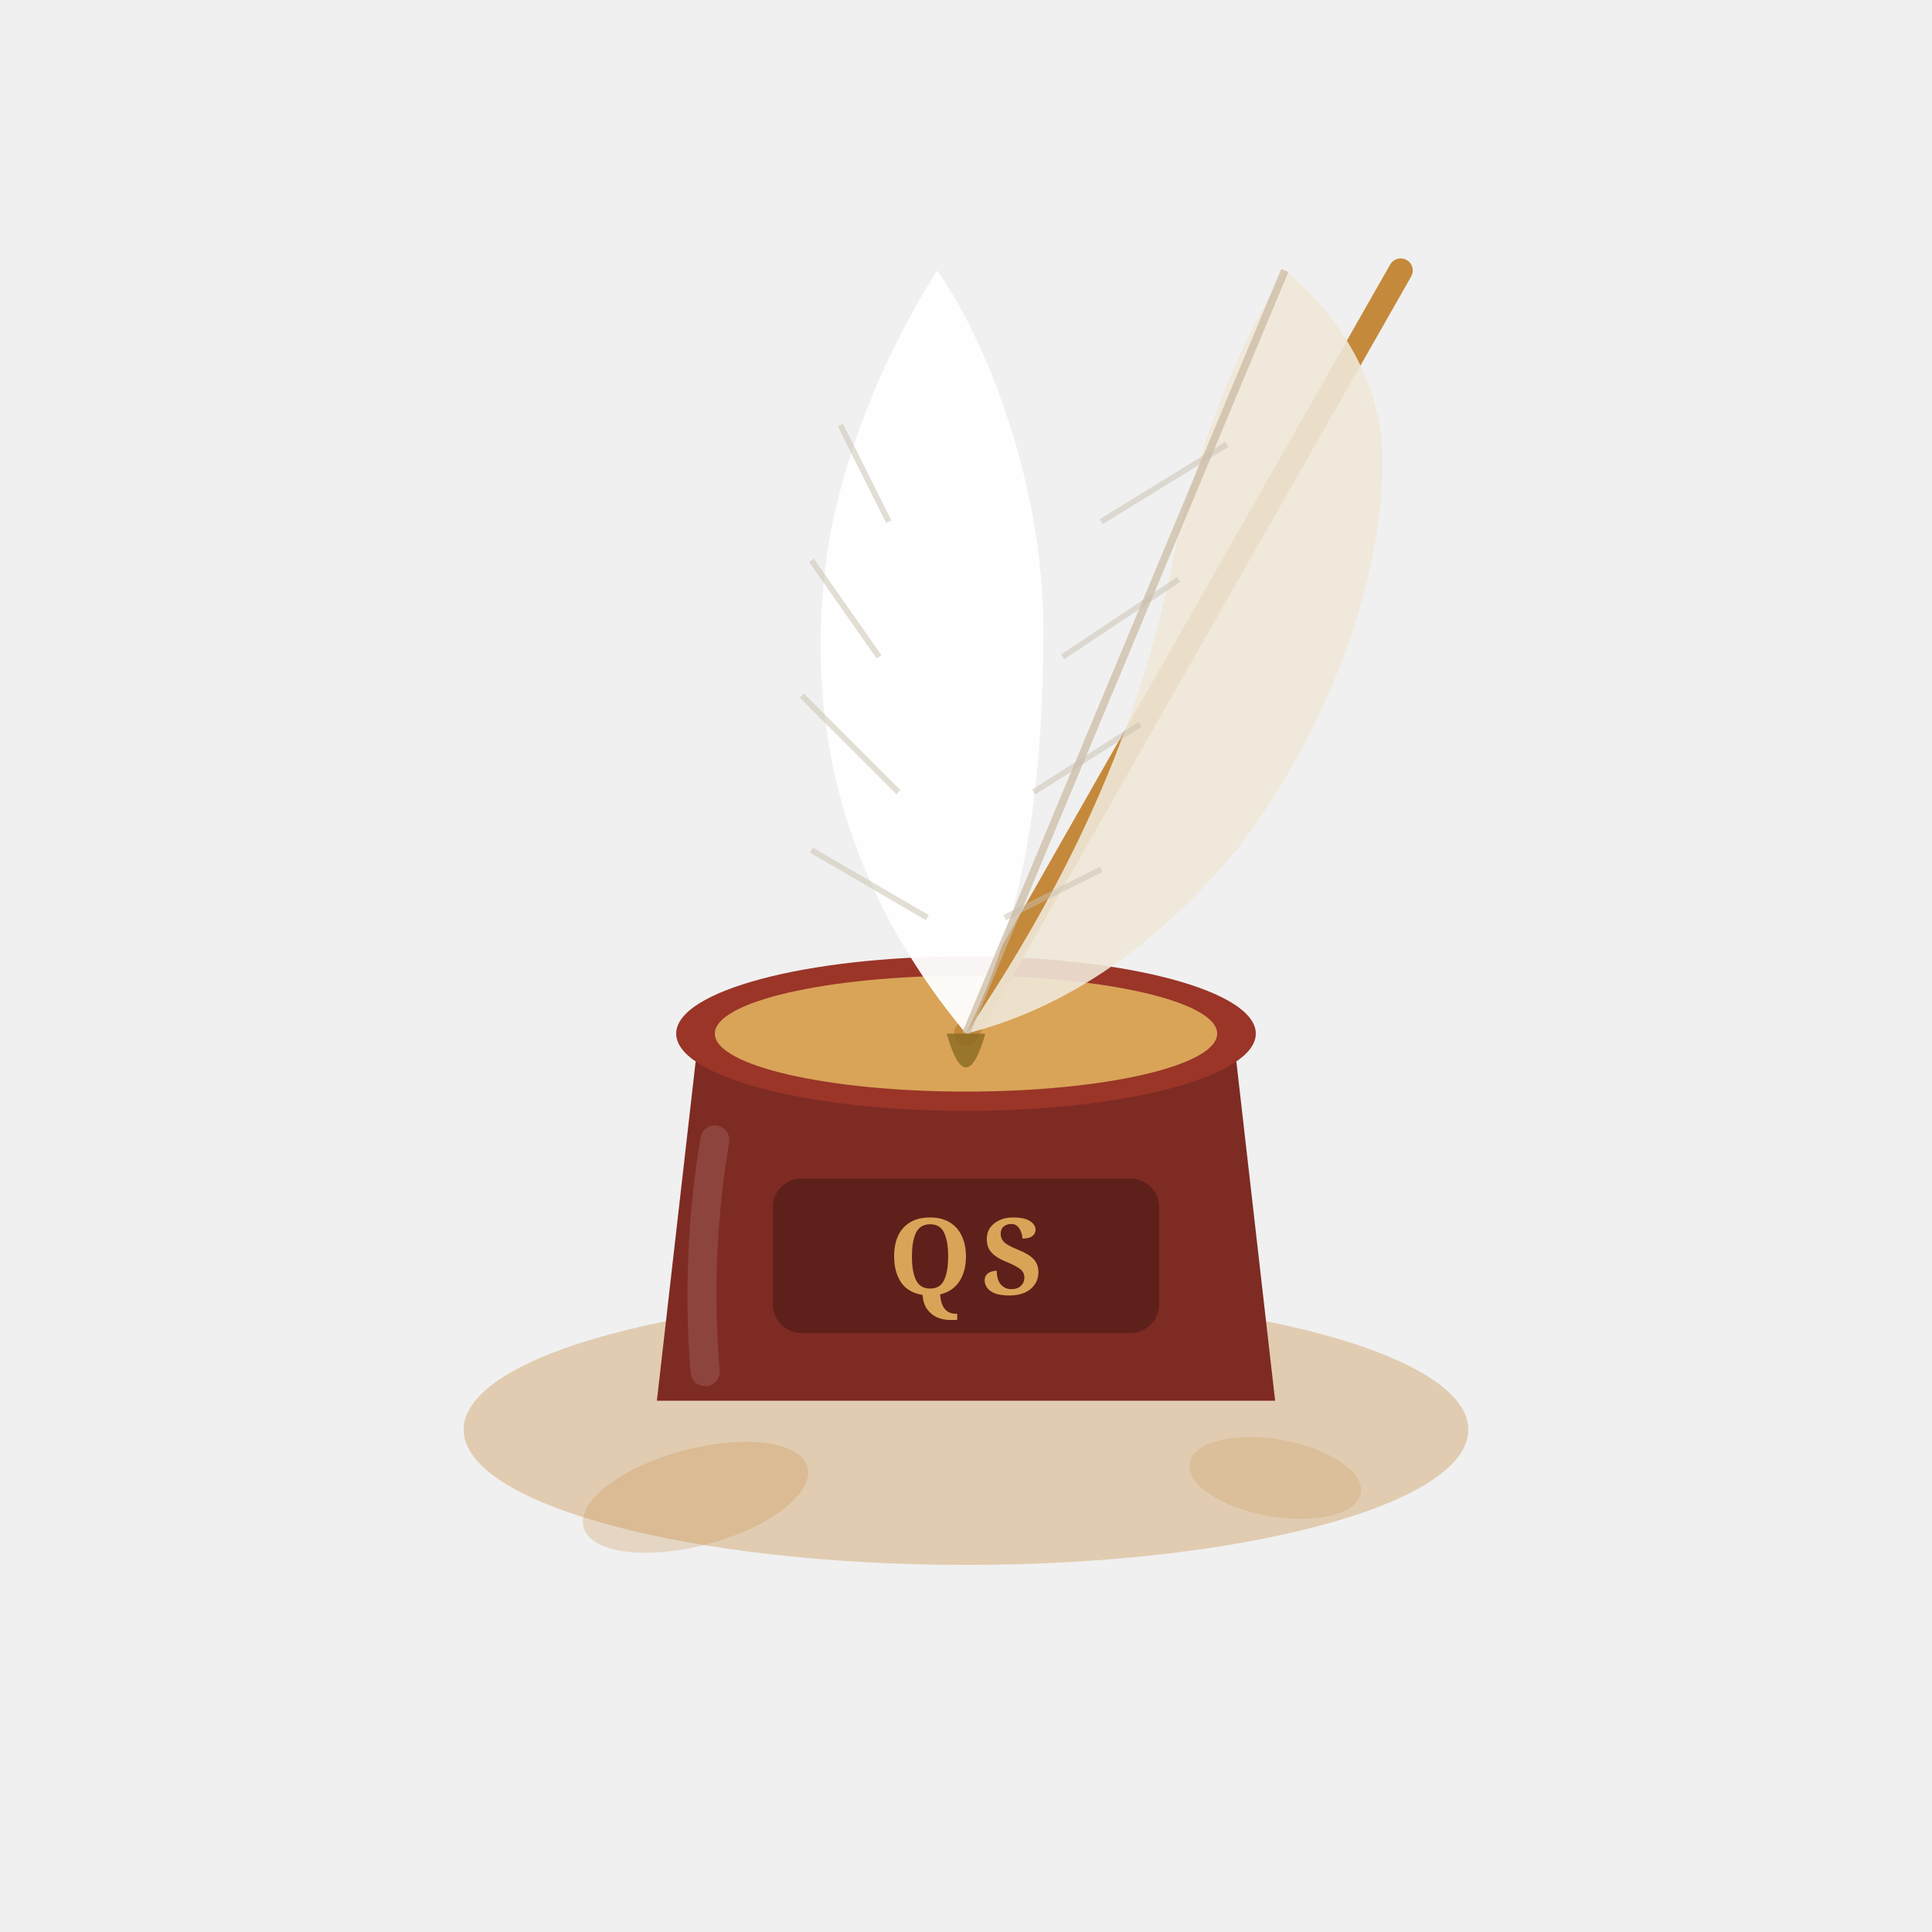
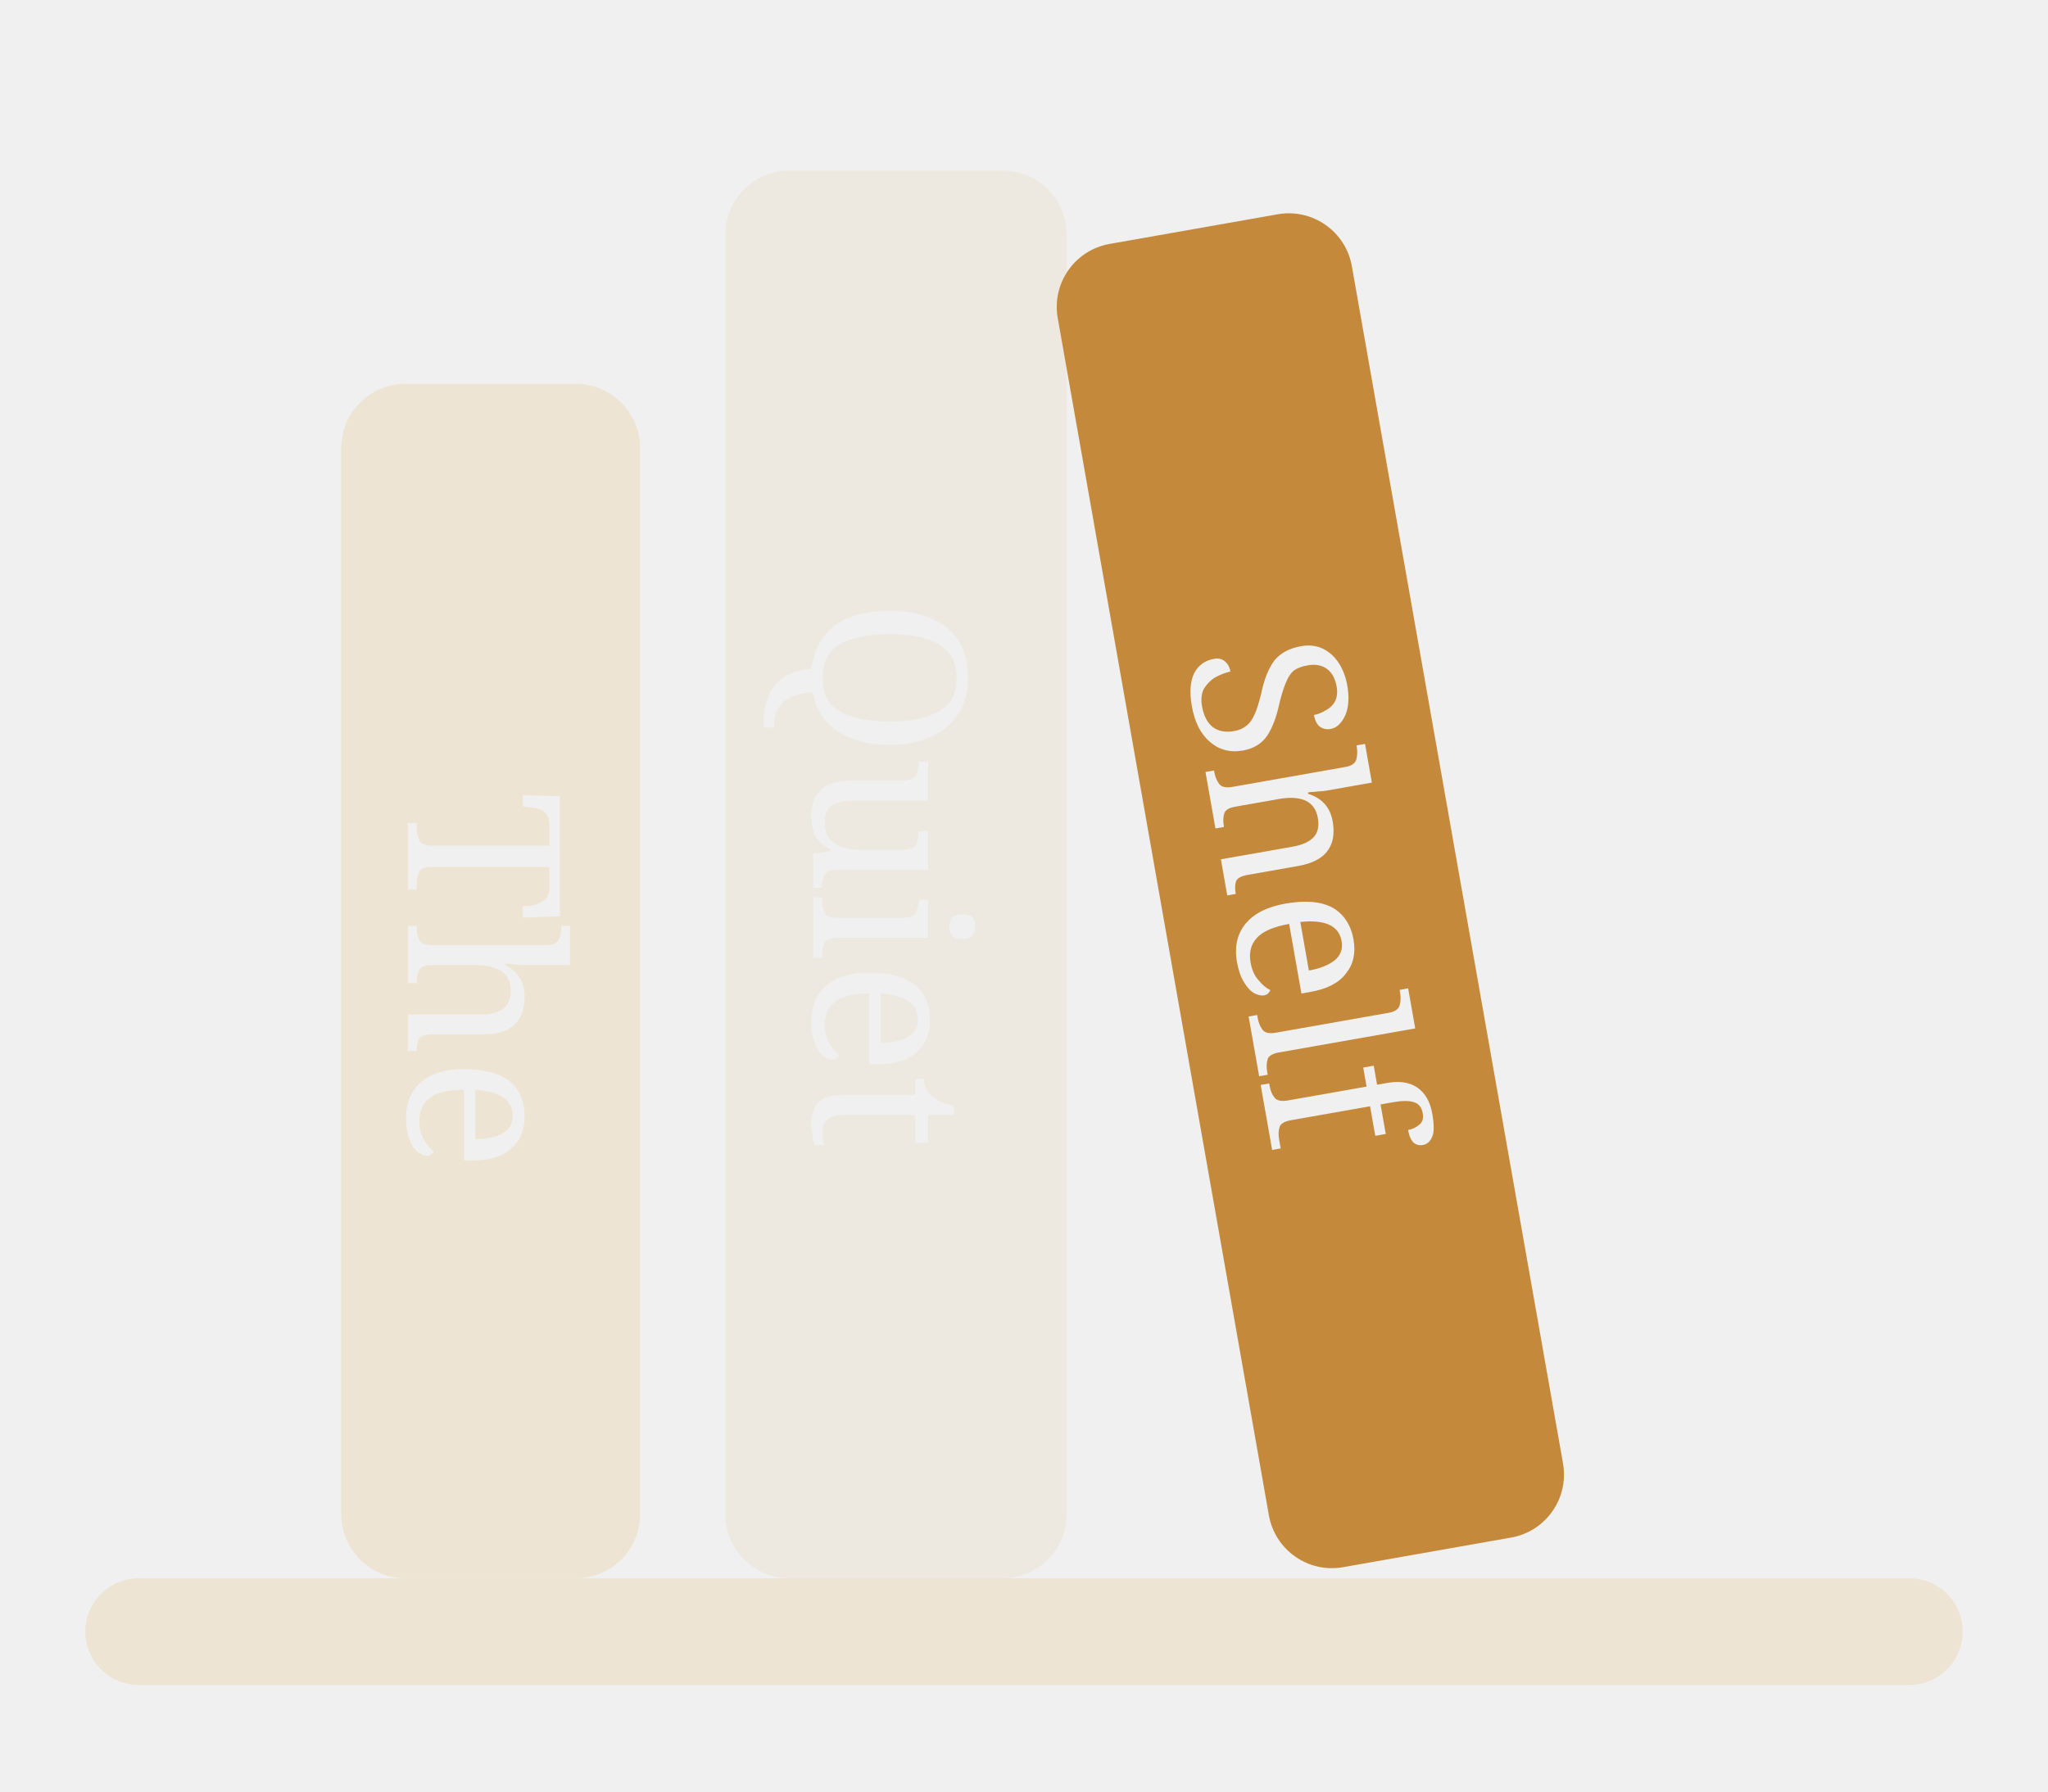
- <svg xmlns="http://www.w3.org/2000/svg" viewBox="0 0 200 200">
-   <ellipse cx="100" cy="148" rx="52" ry="14" fill="#c5893b" opacity="0.35" />
-   <ellipse cx="72" cy="155" rx="12" ry="5" fill="#c5893b" opacity="0.25" transform="rotate(-15 72 155)" />
-   <ellipse cx="132" cy="153" rx="9" ry="4" fill="#c5893b" opacity="0.2" transform="rotate(10 132 153)" />
-   <path d="M68 145 L72 110 Q74 104 100 104 Q126 104 128 110 L132 145 Z" fill="#7e2b23" />
-   <ellipse cx="100" cy="107" rx="30" ry="8" fill="#9a3528" />
-   <ellipse cx="100" cy="107" rx="26" ry="6" fill="#d9a458" />
-   <path d="M74 118 Q72 130 73 142" stroke="rgba(255,255,255,0.12)" stroke-width="3" fill="none" stroke-linecap="round" />
-   <rect x="80" y="122" width="40" height="16" rx="3" fill="rgba(0,0,0,0.25)" />
-   <text x="100" y="134" text-anchor="middle" font-family="Georgia, serif" font-weight="bold" font-size="11" fill="#d9a458" letter-spacing="1">QS</text>
-   <line x1="100" y1="107" x2="145" y2="28" stroke="#c5893b" stroke-width="2.5" stroke-linecap="round" />
-   <path d="M100 107 C 90 95, 82 78, 86 55 C 88 45, 92 36, 97 28 C 102 35, 108 50, 108 65 C 108 82, 106 95, 100 107 Z" fill="#ffffff" opacity="0.95" />
-   <path d="M100 107 C 108 95, 118 78, 122 55 C 126 40, 130 33, 133 28 C 138 32, 142 38, 143 45 C 144 58, 138 75, 128 88 C 118 100, 108 105, 100 107 Z" fill="#f0e8d8" opacity="0.9" />
-   <line x1="100" y1="107" x2="133" y2="28" stroke="#c9b8a0" stroke-width="0.8" opacity="0.7" />
-   <line x1="96" y1="95" x2="84" y2="88" stroke="#d0c8b8" stroke-width="0.6" opacity="0.6" />
-   <line x1="93" y1="82" x2="83" y2="72" stroke="#d0c8b8" stroke-width="0.6" opacity="0.6" />
-   <line x1="91" y1="68" x2="84" y2="58" stroke="#d0c8b8" stroke-width="0.6" opacity="0.6" />
-   <line x1="92" y1="54" x2="87" y2="44" stroke="#d0c8b8" stroke-width="0.6" opacity="0.6" />
-   <line x1="104" y1="95" x2="114" y2="90" stroke="#c8bfb0" stroke-width="0.6" opacity="0.5" />
-   <line x1="107" y1="82" x2="118" y2="75" stroke="#c8bfb0" stroke-width="0.6" opacity="0.5" />
-   <line x1="110" y1="68" x2="122" y2="60" stroke="#c8bfb0" stroke-width="0.6" opacity="0.5" />
-   <line x1="114" y1="54" x2="127" y2="46" stroke="#c8bfb0" stroke-width="0.6" opacity="0.5" />
-   <path d="M98 107 Q100 114 102 107" fill="#8a6a20" opacity="0.8" />
+ <svg xmlns="http://www.w3.org/2000/svg" viewBox="8 14 48 42" role="img" aria-label="Quiet Shelf">
+   <defs>
+     <mask id="qs-spine-text">
+       <rect x="8" y="14" width="48" height="42" fill="#fff" />
+       <text x="19.5" y="37" transform="rotate(90 19.5 37)" text-anchor="middle" dominant-baseline="central" font-family="Newsreader, Georgia, serif" font-size="5" fill="#000">The</text>
+       <text x="29" y="34.5" transform="rotate(90 29 34.5)" text-anchor="middle" dominant-baseline="central" font-family="Newsreader, Georgia, serif" font-size="5" fill="#000">Quiet</text>
+       <g transform="rotate(-10 38 51)">
+         <text x="41.5" y="35.25" transform="rotate(90 41.5 35.25)" text-anchor="middle" dominant-baseline="central" font-family="Newsreader, Georgia, serif" font-size="5" fill="#000">Shelf</text>
+       </g>
+     </mask>
+   </defs>
+   <g mask="url(#qs-spine-text)">
+     <rect x="16" y="23" width="7" height="28" rx="1.5" fill="#ede4d3" />
+     <rect x="25" y="18" width="8" height="33" rx="1.5" fill="#ede4d3" opacity="0.55" />
+     <rect x="38" y="19.5" width="7" height="31.5" rx="1.5" fill="#c5893b" transform="rotate(-10 38 51)" />
+     <rect x="10" y="51" width="44" height="2.5" rx="1.25" fill="#ede4d3" />
+   </g>
</svg>
